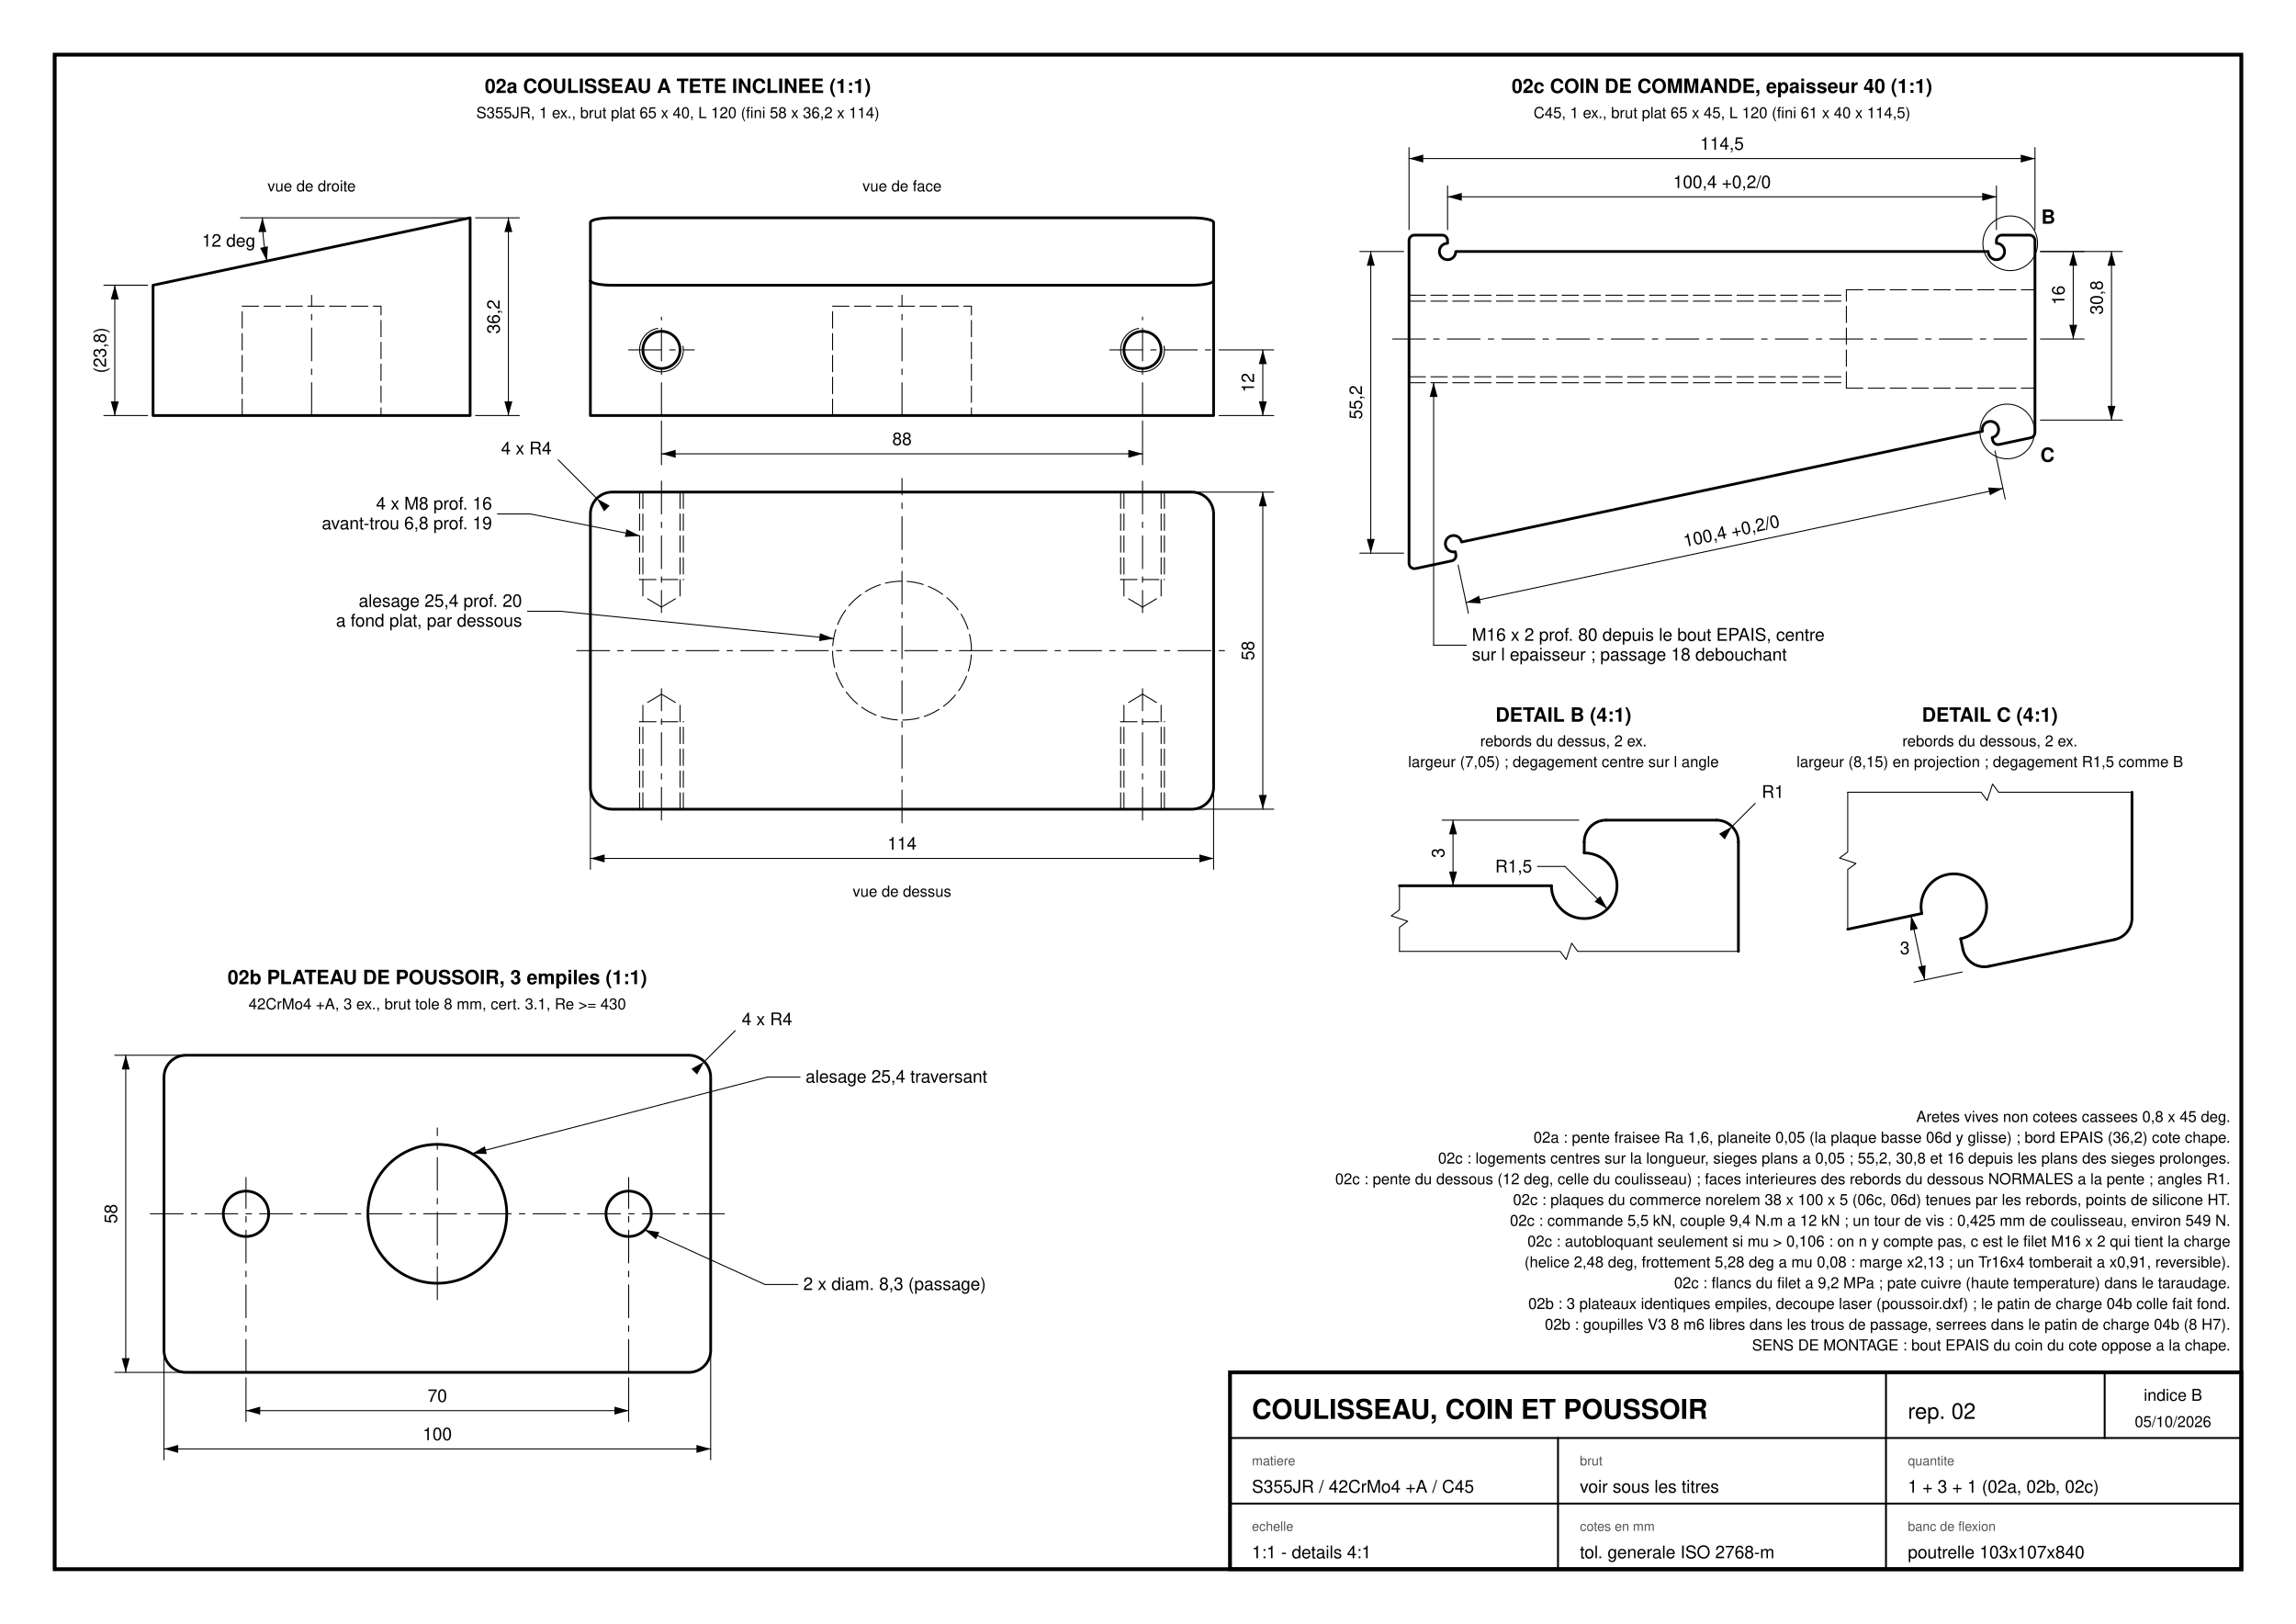
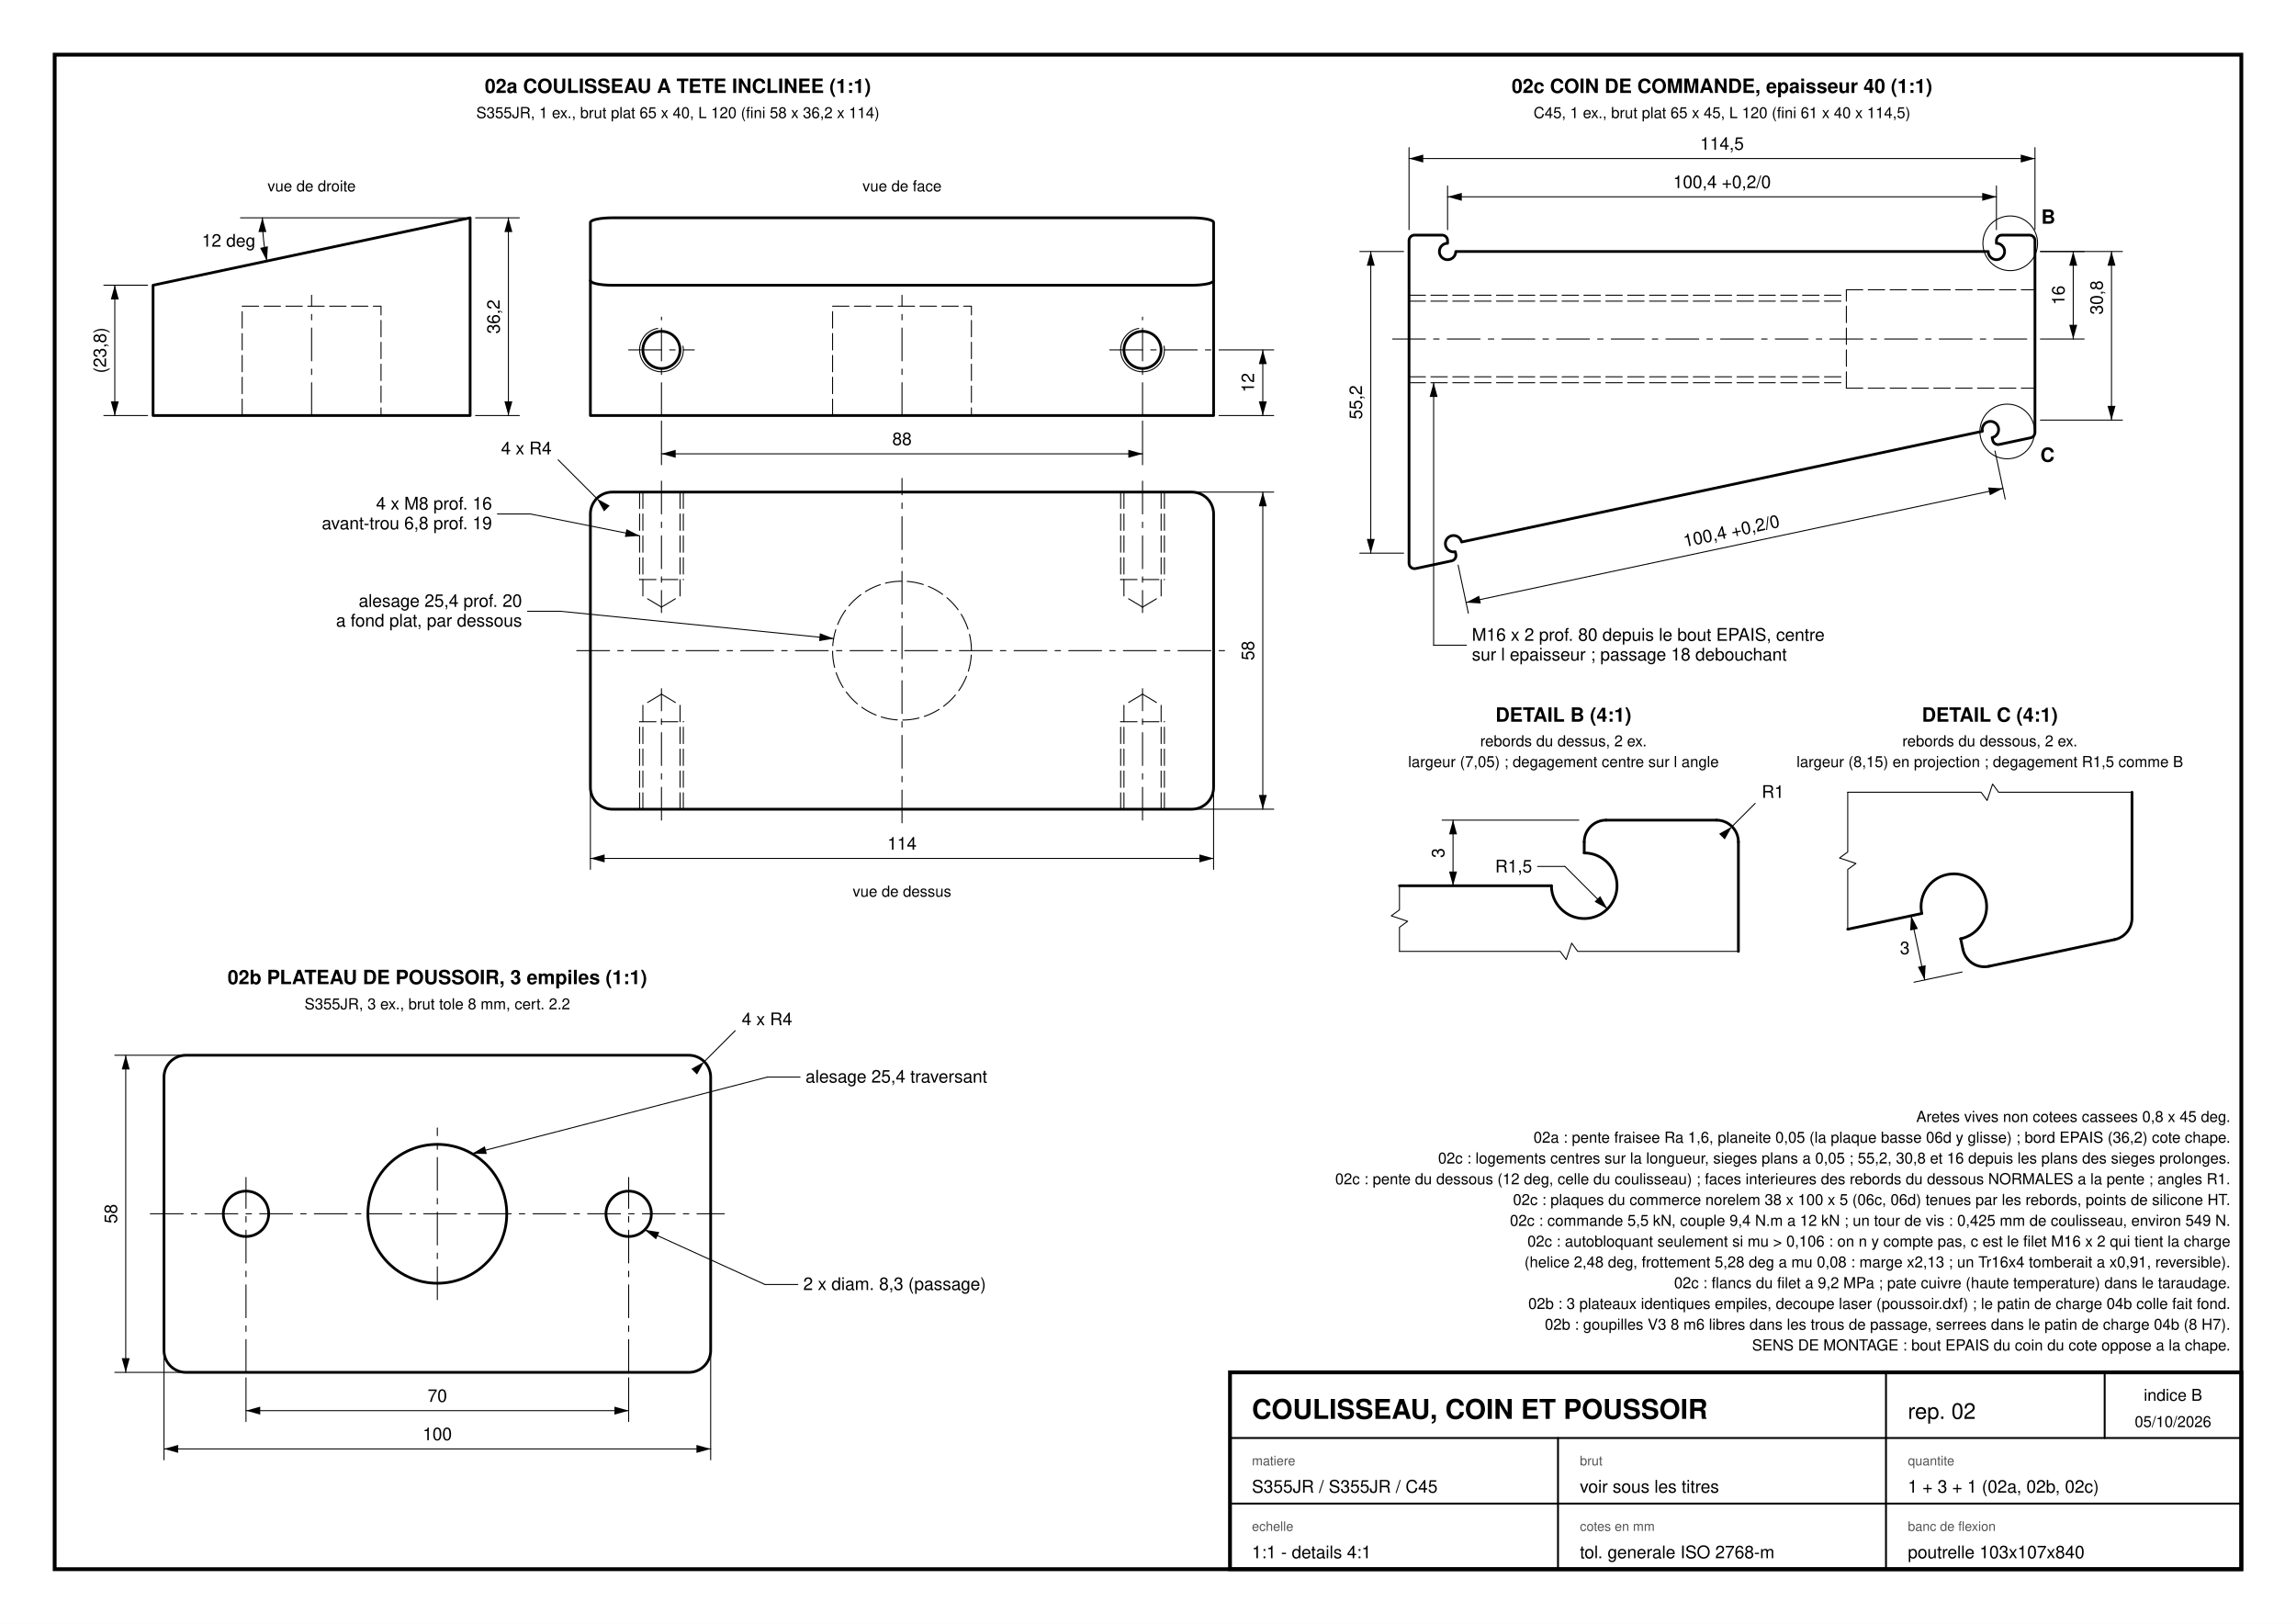
<svg xmlns="http://www.w3.org/2000/svg" width="420mm" height="297mm" viewBox="0 0 420 297">
  <rect width="420" height="297" fill="#fff" />
  <rect x="10.000" y="10.000" width="400.000" height="277.000" fill="none" stroke="#000" stroke-width="0.700" />
  <rect x="225.000" y="251.000" width="185.000" height="36.000" fill="none" stroke="#000" stroke-width="0.700" />
  <line x1="225.000" y1="263.000" x2="410.000" y2="263.000" stroke="#000" stroke-width="0.350" stroke-linecap="round" />
  <line x1="225.000" y1="275.000" x2="410.000" y2="275.000" stroke="#000" stroke-width="0.350" stroke-linecap="round" />
  <line x1="345.000" y1="251.000" x2="345.000" y2="263.000" stroke="#000" stroke-width="0.350" stroke-linecap="round" />
  <line x1="285.000" y1="263.000" x2="285.000" y2="287.000" stroke="#000" stroke-width="0.350" stroke-linecap="round" />
  <line x1="345.000" y1="263.000" x2="345.000" y2="287.000" stroke="#000" stroke-width="0.350" stroke-linecap="round" />
  <text x="229.000" y="259.500" font-family="Helvetica,Arial,sans-serif" font-size="5.00" fill="#000" text-anchor="start" font-weight="bold">COULISSEAU, COIN ET POUSSOIR</text>
  <line x1="385.000" y1="251.000" x2="385.000" y2="263.000" stroke="#000" stroke-width="0.350" stroke-linecap="round" />
  <text x="397.500" y="256.200" font-family="Helvetica,Arial,sans-serif" font-size="3.00" fill="#000" text-anchor="middle" font-weight="normal">indice B</text>
  <text x="397.500" y="261.000" font-family="Helvetica,Arial,sans-serif" font-size="2.80" fill="#000" text-anchor="middle" font-weight="normal">05/10/2026</text>
  <text x="349.000" y="259.500" font-family="Helvetica,Arial,sans-serif" font-size="4.00" fill="#000" text-anchor="start" font-weight="normal">rep. 02</text>
  <text x="229.000" y="268.000" font-family="Helvetica,Arial,sans-serif" font-size="2.40" fill="#555" text-anchor="start" font-weight="normal">matiere</text>
-   <text x="229.000" y="273.000" font-family="Helvetica,Arial,sans-serif" font-size="3.20" fill="#000" text-anchor="start" font-weight="normal">S355JR / 42CrMo4 +A / C45</text>
+   <text x="229.000" y="273.000" font-family="Helvetica,Arial,sans-serif" font-size="3.20" fill="#000" text-anchor="start" font-weight="normal">S355JR / S355JR / C45</text>
  <text x="289.000" y="268.000" font-family="Helvetica,Arial,sans-serif" font-size="2.40" fill="#555" text-anchor="start" font-weight="normal">brut</text>
  <text x="289.000" y="273.000" font-family="Helvetica,Arial,sans-serif" font-size="3.20" fill="#000" text-anchor="start" font-weight="normal">voir sous les titres</text>
  <text x="349.000" y="268.000" font-family="Helvetica,Arial,sans-serif" font-size="2.40" fill="#555" text-anchor="start" font-weight="normal">quantite</text>
  <text x="349.000" y="273.000" font-family="Helvetica,Arial,sans-serif" font-size="3.20" fill="#000" text-anchor="start" font-weight="normal">1 + 3 + 1 (02a, 02b, 02c)</text>
  <text x="229.000" y="280.000" font-family="Helvetica,Arial,sans-serif" font-size="2.40" fill="#555" text-anchor="start" font-weight="normal">echelle</text>
  <text x="229.000" y="285.000" font-family="Helvetica,Arial,sans-serif" font-size="3.20" fill="#000" text-anchor="start" font-weight="normal">1:1  -  details 4:1</text>
  <text x="289.000" y="280.000" font-family="Helvetica,Arial,sans-serif" font-size="2.40" fill="#555" text-anchor="start" font-weight="normal">cotes en mm</text>
  <text x="289.000" y="285.000" font-family="Helvetica,Arial,sans-serif" font-size="3.20" fill="#000" text-anchor="start" font-weight="normal">tol. generale ISO 2768-m</text>
  <text x="349.000" y="280.000" font-family="Helvetica,Arial,sans-serif" font-size="2.40" fill="#555" text-anchor="start" font-weight="normal">banc de flexion</text>
  <text x="349.000" y="285.000" font-family="Helvetica,Arial,sans-serif" font-size="3.20" fill="#000" text-anchor="start" font-weight="normal">poutrelle 103x107x840</text>
  <text x="408.000" y="247.000" font-family="Helvetica,Arial,sans-serif" font-size="2.80" fill="#000" text-anchor="end" font-weight="normal">SENS DE MONTAGE : bout EPAIS du coin du cote oppose a la chape.</text>
  <text x="408.000" y="243.200" font-family="Helvetica,Arial,sans-serif" font-size="2.80" fill="#000" text-anchor="end" font-weight="normal">02b : goupilles V3 8 m6 libres dans les trous de passage, serrees dans le patin de charge 04b (8 H7).</text>
  <text x="408.000" y="239.400" font-family="Helvetica,Arial,sans-serif" font-size="2.80" fill="#000" text-anchor="end" font-weight="normal">02b : 3 plateaux identiques empiles, decoupe laser (poussoir.dxf) ; le patin de charge 04b colle fait fond.</text>
  <text x="408.000" y="235.600" font-family="Helvetica,Arial,sans-serif" font-size="2.80" fill="#000" text-anchor="end" font-weight="normal">02c : flancs du filet a 9,2 MPa ; pate cuivre (haute temperature) dans le taraudage.</text>
  <text x="408.000" y="231.800" font-family="Helvetica,Arial,sans-serif" font-size="2.80" fill="#000" text-anchor="end" font-weight="normal">(helice 2,48 deg, frottement 5,28 deg a mu 0,08 : marge x2,13 ; un Tr16x4 tomberait a x0,91, reversible).</text>
  <text x="408.000" y="228.000" font-family="Helvetica,Arial,sans-serif" font-size="2.80" fill="#000" text-anchor="end" font-weight="normal">02c : autobloquant seulement si mu &gt; 0,106 : on n y compte pas, c est le filet M16 x 2 qui tient la charge</text>
  <text x="408.000" y="224.200" font-family="Helvetica,Arial,sans-serif" font-size="2.80" fill="#000" text-anchor="end" font-weight="normal">02c : commande 5,5 kN, couple 9,4 N.m a 12 kN ; un tour de vis : 0,425 mm de coulisseau, environ 549 N.</text>
  <text x="408.000" y="220.400" font-family="Helvetica,Arial,sans-serif" font-size="2.80" fill="#000" text-anchor="end" font-weight="normal">02c : plaques du commerce norelem 38 x 100 x 5 (06c, 06d) tenues par les rebords, points de silicone HT.</text>
  <text x="408.000" y="216.600" font-family="Helvetica,Arial,sans-serif" font-size="2.80" fill="#000" text-anchor="end" font-weight="normal">02c : pente du dessous (12 deg, celle du coulisseau) ; faces interieures des rebords du dessous NORMALES a la pente ; angles R1.</text>
  <text x="408.000" y="212.800" font-family="Helvetica,Arial,sans-serif" font-size="2.80" fill="#000" text-anchor="end" font-weight="normal">02c : logements centres sur la longueur, sieges plans a 0,05 ; 55,2, 30,8 et 16 depuis les plans des sieges prolonges.</text>
  <text x="408.000" y="209.000" font-family="Helvetica,Arial,sans-serif" font-size="2.80" fill="#000" text-anchor="end" font-weight="normal">02a : pente fraisee Ra 1,6, planeite 0,05 (la plaque basse 06d y glisse) ; bord EPAIS (36,2) cote chape.</text>
  <text x="408.000" y="205.200" font-family="Helvetica,Arial,sans-serif" font-size="2.80" fill="#000" text-anchor="end" font-weight="normal">Aretes vives non cotees cassees 0,8 x 45 deg.</text>
  <text x="124.000" y="17.000" font-family="Helvetica,Arial,sans-serif" font-size="3.60" fill="#000" text-anchor="middle" font-weight="bold">02a  COULISSEAU A TETE INCLINEE  (1:1)</text>
  <text x="124.000" y="21.600" font-family="Helvetica,Arial,sans-serif" font-size="2.80" fill="#000" text-anchor="middle" font-weight="normal">S355JR, 1 ex., brut plat 65 x 40, L 120 (fini 58 x 36,2 x 114)</text>
  <text x="165.000" y="35.000" font-family="Helvetica,Arial,sans-serif" font-size="2.80" fill="#000" text-anchor="middle" font-weight="normal">vue de face</text>
  <path d="M 108.000 76.000 L 222.000 76.000 L 222.000 40.686 L 221.966 40.575 L 221.864 40.466 L 221.696 40.361 L 221.464 40.261 L 221.173 40.169 L 220.828 40.085 L 220.435 40.012 L 220.000 39.950 L 219.531 39.901 L 219.035 39.865 L 218.522 39.843 L 218.000 39.836 L 112.000 39.836 L 111.478 39.843 L 110.965 39.865 L 110.469 39.901 L 110.000 39.950 L 109.565 40.012 L 109.172 40.085 L 108.827 40.169 L 108.536 40.261 L 108.304 40.361 L 108.136 40.466 L 108.034 40.575 L 108.000 40.686 Z" fill="none" stroke="#000" stroke-width="0.500" stroke-linecap="round" stroke-linejoin="round" />
  <path d="M 108.000 51.314 L 108.034 51.425 L 108.136 51.534 L 108.304 51.639 L 108.536 51.739 L 108.827 51.831 L 109.172 51.915 L 109.565 51.988 L 110.000 52.050 L 110.469 52.099 L 110.965 52.135 L 111.478 52.157 L 112.000 52.164 L 218.000 52.164 L 218.522 52.157 L 219.035 52.135 L 219.531 52.099 L 220.000 52.050 L 220.435 51.988 L 220.828 51.915 L 221.173 51.831 L 221.464 51.739 L 221.696 51.639 L 221.864 51.534 L 221.966 51.425 L 222.000 51.314" fill="none" stroke="#000" stroke-width="0.500" stroke-linecap="round" stroke-linejoin="round" />
  <path d="M 152.300 76.000 L 152.300 56.000 L 177.700 56.000 L 177.700 76.000" fill="none" stroke="#000" stroke-width="0.180" stroke-linecap="round" stroke-linejoin="round" stroke-dasharray="3 1" />
  <line x1="165.000" y1="76.000" x2="165.000" y2="54.000" stroke="#000" stroke-width="0.180" stroke-linecap="round" stroke-dasharray="6 1.5 1 1.5" />
  <circle cx="121.000" cy="64.000" r="3.400" fill="none" stroke="#000" stroke-width="0.500" />
  <path d="M 120.305 60.061 A 4.000 4.000 0 1 0 124.939 63.305" fill="none" stroke="#000" stroke-width="0.180" stroke-linecap="round" stroke-linejoin="round" />
  <line x1="121.000" y1="76.000" x2="121.000" y2="58.000" stroke="#000" stroke-width="0.180" stroke-linecap="round" stroke-dasharray="6 1.5 1 1.5" />
  <line x1="115.000" y1="64.000" x2="127.000" y2="64.000" stroke="#000" stroke-width="0.180" stroke-linecap="round" stroke-dasharray="6 1.5 1 1.5" />
  <circle cx="209.000" cy="64.000" r="3.400" fill="none" stroke="#000" stroke-width="0.500" />
  <path d="M 208.305 60.061 A 4.000 4.000 0 1 0 212.939 63.305" fill="none" stroke="#000" stroke-width="0.180" stroke-linecap="round" stroke-linejoin="round" />
  <line x1="209.000" y1="76.000" x2="209.000" y2="58.000" stroke="#000" stroke-width="0.180" stroke-linecap="round" stroke-dasharray="6 1.5 1 1.5" />
  <line x1="203.000" y1="64.000" x2="222.000" y2="64.000" stroke="#000" stroke-width="0.180" stroke-linecap="round" stroke-dasharray="6 1.5 1 1.5" />
  <line x1="223.000" y1="76.000" x2="233.000" y2="76.000" stroke="#000" stroke-width="0.180" stroke-linecap="round" />
  <line x1="223.000" y1="64.000" x2="233.000" y2="64.000" stroke="#000" stroke-width="0.180" stroke-linecap="round" />
  <line x1="231.000" y1="76.000" x2="231.000" y2="64.000" stroke="#000" stroke-width="0.180" stroke-linecap="round" />
  <path d="M 231.000 76.000 L 231.728 73.400 L 230.272 73.400 Z" fill="#000" />
  <path d="M 231.000 64.000 L 230.272 66.600 L 231.728 66.600 Z" fill="#000" />
  <text x="229.400" y="70.000" font-family="Helvetica,Arial,sans-serif" font-size="3.20" fill="#000" text-anchor="middle" font-weight="normal" transform="rotate(-90.00 229.400 70.000)">12</text>
  <line x1="121.000" y1="77.000" x2="121.000" y2="85.000" stroke="#000" stroke-width="0.180" stroke-linecap="round" />
  <line x1="209.000" y1="77.000" x2="209.000" y2="85.000" stroke="#000" stroke-width="0.180" stroke-linecap="round" />
  <line x1="121.000" y1="83.000" x2="209.000" y2="83.000" stroke="#000" stroke-width="0.180" stroke-linecap="round" />
  <path d="M 121.000 83.000 L 123.600 83.728 L 123.600 82.272 Z" fill="#000" />
  <path d="M 209.000 83.000 L 206.400 82.272 L 206.400 83.728 Z" fill="#000" />
  <text x="165.000" y="81.400" font-family="Helvetica,Arial,sans-serif" font-size="3.20" fill="#000" text-anchor="middle" font-weight="normal">88</text>
  <text x="57.000" y="35.000" font-family="Helvetica,Arial,sans-serif" font-size="2.80" fill="#000" text-anchor="middle" font-weight="normal">vue de droite</text>
  <path d="M 28.000 76.000 L 86.000 76.000 L 86.000 39.836 L 28.000 52.164 Z" fill="none" stroke="#000" stroke-width="0.500" stroke-linecap="round" stroke-linejoin="round" />
  <path d="M 44.300 76.000 L 44.300 56.000 L 69.700 56.000 L 69.700 76.000" fill="none" stroke="#000" stroke-width="0.180" stroke-linecap="round" stroke-linejoin="round" stroke-dasharray="3 1" />
  <line x1="57.000" y1="76.000" x2="57.000" y2="54.000" stroke="#000" stroke-width="0.180" stroke-linecap="round" stroke-dasharray="6 1.5 1 1.5" />
  <line x1="87.000" y1="76.000" x2="95.000" y2="76.000" stroke="#000" stroke-width="0.180" stroke-linecap="round" />
  <line x1="87.000" y1="39.836" x2="95.000" y2="39.836" stroke="#000" stroke-width="0.180" stroke-linecap="round" />
  <line x1="93.000" y1="76.000" x2="93.000" y2="39.836" stroke="#000" stroke-width="0.180" stroke-linecap="round" />
  <path d="M 93.000 76.000 L 93.728 73.400 L 92.272 73.400 Z" fill="#000" />
  <path d="M 93.000 39.836 L 92.272 42.436 L 93.728 42.436 Z" fill="#000" />
  <text x="91.400" y="57.918" font-family="Helvetica,Arial,sans-serif" font-size="3.20" fill="#000" text-anchor="middle" font-weight="normal" transform="rotate(-90.00 91.400 57.918)">36,2</text>
  <line x1="27.000" y1="76.000" x2="19.000" y2="76.000" stroke="#000" stroke-width="0.180" stroke-linecap="round" />
  <line x1="27.000" y1="52.164" x2="19.000" y2="52.164" stroke="#000" stroke-width="0.180" stroke-linecap="round" />
  <line x1="21.000" y1="76.000" x2="21.000" y2="52.164" stroke="#000" stroke-width="0.180" stroke-linecap="round" />
  <path d="M 21.000 76.000 L 21.728 73.400 L 20.272 73.400 Z" fill="#000" />
  <path d="M 21.000 52.164 L 20.272 54.764 L 21.728 54.764 Z" fill="#000" />
  <text x="19.400" y="64.082" font-family="Helvetica,Arial,sans-serif" font-size="3.20" fill="#000" text-anchor="middle" font-weight="normal" transform="rotate(-90.00 19.400 64.082)">(23,8)</text>
  <path d="M 85.000 39.836 L 44.000 39.836" fill="none" stroke="#000" stroke-width="0.180" stroke-linecap="round" stroke-linejoin="round" />
  <path d="M 48.000 39.836 A 38.000 38.000 0 0 0 48.830 47.737" fill="none" stroke="#000" stroke-width="0.180" stroke-linecap="round" stroke-linejoin="round" />
  <path d="M 48.000 39.836 L 47.272 42.436 L 48.728 42.436 Z" fill="#000" />
  <path d="M 48.830 47.737 L 49.002 45.042 L 47.578 45.345 Z" fill="#000" />
  <text x="46.716" y="45.117" font-family="Helvetica,Arial,sans-serif" font-size="3.20" fill="#000" text-anchor="end" font-weight="normal">12 deg</text>
  <text x="165.000" y="164.000" font-family="Helvetica,Arial,sans-serif" font-size="2.80" fill="#000" text-anchor="middle" font-weight="normal">vue de dessus</text>
  <path d="M 108.000 94.000 L 108.000 144.000 A 4.000 4.000 0 0 0 112.000 148.000 L 218.000 148.000 A 4.000 4.000 0 0 0 222.000 144.000 L 222.000 94.000 A 4.000 4.000 0 0 0 218.000 90.000 L 112.000 90.000 A 4.000 4.000 0 0 0 108.000 94.000 Z" fill="none" stroke="#000" stroke-width="0.500" stroke-linecap="round" stroke-linejoin="round" />
  <path d="M 177.700 119.000 A 12.700 12.700 0 0 0 152.300 119.000 A 12.700 12.700 0 0 0 177.700 119.000 Z" fill="none" stroke="#000" stroke-width="0.180" stroke-linecap="round" stroke-linejoin="round" stroke-dasharray="3 1" />
  <line x1="105.500" y1="119.000" x2="224.500" y2="119.000" stroke="#000" stroke-width="0.180" stroke-linecap="round" stroke-dasharray="6 1.5 1 1.5" />
  <line x1="165.000" y1="150.500" x2="165.000" y2="87.500" stroke="#000" stroke-width="0.180" stroke-linecap="round" stroke-dasharray="6 1.5 1 1.5" />
  <path d="M 117.000 148.000 L 117.000 132.000" fill="none" stroke="#000" stroke-width="0.180" stroke-linecap="round" stroke-linejoin="round" stroke-dasharray="3 1" />
  <path d="M 117.600 148.000 L 117.600 129.000 L 121.000 126.957" fill="none" stroke="#000" stroke-width="0.180" stroke-linecap="round" stroke-linejoin="round" stroke-dasharray="3 1" />
  <path d="M 125.000 148.000 L 125.000 132.000" fill="none" stroke="#000" stroke-width="0.180" stroke-linecap="round" stroke-linejoin="round" stroke-dasharray="3 1" />
  <path d="M 124.400 148.000 L 124.400 129.000 L 121.000 126.957" fill="none" stroke="#000" stroke-width="0.180" stroke-linecap="round" stroke-linejoin="round" stroke-dasharray="3 1" />
  <path d="M 117.000 132.000 L 125.000 132.000" fill="none" stroke="#000" stroke-width="0.180" stroke-linecap="round" stroke-linejoin="round" stroke-dasharray="3 1" />
  <line x1="121.000" y1="150.000" x2="121.000" y2="125.957" stroke="#000" stroke-width="0.180" stroke-linecap="round" stroke-dasharray="6 1.5 1 1.5" />
  <path d="M 117.000 90.000 L 117.000 106.000" fill="none" stroke="#000" stroke-width="0.180" stroke-linecap="round" stroke-linejoin="round" stroke-dasharray="3 1" />
  <path d="M 117.600 90.000 L 117.600 109.000 L 121.000 111.043" fill="none" stroke="#000" stroke-width="0.180" stroke-linecap="round" stroke-linejoin="round" stroke-dasharray="3 1" />
  <path d="M 125.000 90.000 L 125.000 106.000" fill="none" stroke="#000" stroke-width="0.180" stroke-linecap="round" stroke-linejoin="round" stroke-dasharray="3 1" />
  <path d="M 124.400 90.000 L 124.400 109.000 L 121.000 111.043" fill="none" stroke="#000" stroke-width="0.180" stroke-linecap="round" stroke-linejoin="round" stroke-dasharray="3 1" />
  <path d="M 117.000 106.000 L 125.000 106.000" fill="none" stroke="#000" stroke-width="0.180" stroke-linecap="round" stroke-linejoin="round" stroke-dasharray="3 1" />
  <line x1="121.000" y1="88.000" x2="121.000" y2="112.043" stroke="#000" stroke-width="0.180" stroke-linecap="round" stroke-dasharray="6 1.5 1 1.5" />
  <path d="M 205.000 148.000 L 205.000 132.000" fill="none" stroke="#000" stroke-width="0.180" stroke-linecap="round" stroke-linejoin="round" stroke-dasharray="3 1" />
  <path d="M 205.600 148.000 L 205.600 129.000 L 209.000 126.957" fill="none" stroke="#000" stroke-width="0.180" stroke-linecap="round" stroke-linejoin="round" stroke-dasharray="3 1" />
  <path d="M 213.000 148.000 L 213.000 132.000" fill="none" stroke="#000" stroke-width="0.180" stroke-linecap="round" stroke-linejoin="round" stroke-dasharray="3 1" />
  <path d="M 212.400 148.000 L 212.400 129.000 L 209.000 126.957" fill="none" stroke="#000" stroke-width="0.180" stroke-linecap="round" stroke-linejoin="round" stroke-dasharray="3 1" />
  <path d="M 205.000 132.000 L 213.000 132.000" fill="none" stroke="#000" stroke-width="0.180" stroke-linecap="round" stroke-linejoin="round" stroke-dasharray="3 1" />
  <line x1="209.000" y1="150.000" x2="209.000" y2="125.957" stroke="#000" stroke-width="0.180" stroke-linecap="round" stroke-dasharray="6 1.5 1 1.5" />
  <path d="M 205.000 90.000 L 205.000 106.000" fill="none" stroke="#000" stroke-width="0.180" stroke-linecap="round" stroke-linejoin="round" stroke-dasharray="3 1" />
  <path d="M 205.600 90.000 L 205.600 109.000 L 209.000 111.043" fill="none" stroke="#000" stroke-width="0.180" stroke-linecap="round" stroke-linejoin="round" stroke-dasharray="3 1" />
  <path d="M 213.000 90.000 L 213.000 106.000" fill="none" stroke="#000" stroke-width="0.180" stroke-linecap="round" stroke-linejoin="round" stroke-dasharray="3 1" />
  <path d="M 212.400 90.000 L 212.400 109.000 L 209.000 111.043" fill="none" stroke="#000" stroke-width="0.180" stroke-linecap="round" stroke-linejoin="round" stroke-dasharray="3 1" />
  <path d="M 205.000 106.000 L 213.000 106.000" fill="none" stroke="#000" stroke-width="0.180" stroke-linecap="round" stroke-linejoin="round" stroke-dasharray="3 1" />
  <line x1="209.000" y1="88.000" x2="209.000" y2="112.043" stroke="#000" stroke-width="0.180" stroke-linecap="round" stroke-dasharray="6 1.5 1 1.5" />
  <line x1="108.000" y1="145.000" x2="108.000" y2="159.000" stroke="#000" stroke-width="0.180" stroke-linecap="round" />
  <line x1="222.000" y1="145.000" x2="222.000" y2="159.000" stroke="#000" stroke-width="0.180" stroke-linecap="round" />
  <line x1="108.000" y1="157.000" x2="222.000" y2="157.000" stroke="#000" stroke-width="0.180" stroke-linecap="round" />
  <path d="M 108.000 157.000 L 110.600 157.728 L 110.600 156.272 Z" fill="#000" />
  <path d="M 222.000 157.000 L 219.400 156.272 L 219.400 157.728 Z" fill="#000" />
  <text x="165.000" y="155.400" font-family="Helvetica,Arial,sans-serif" font-size="3.20" fill="#000" text-anchor="middle" font-weight="normal">114</text>
  <line x1="219.000" y1="148.000" x2="233.000" y2="148.000" stroke="#000" stroke-width="0.180" stroke-linecap="round" />
  <line x1="219.000" y1="90.000" x2="233.000" y2="90.000" stroke="#000" stroke-width="0.180" stroke-linecap="round" />
  <line x1="231.000" y1="148.000" x2="231.000" y2="90.000" stroke="#000" stroke-width="0.180" stroke-linecap="round" />
  <path d="M 231.000 148.000 L 231.728 145.400 L 230.272 145.400 Z" fill="#000" />
  <path d="M 231.000 90.000 L 230.272 92.600 L 231.728 92.600 Z" fill="#000" />
  <text x="229.400" y="119.000" font-family="Helvetica,Arial,sans-serif" font-size="3.20" fill="#000" text-anchor="middle" font-weight="normal" transform="rotate(-90.00 229.400 119.000)">58</text>
  <line x1="109.172" y1="91.172" x2="102.101" y2="84.101" stroke="#000" stroke-width="0.180" stroke-linecap="round" />
  <path d="M 109.172 91.172 L 110.495 93.525 L 111.525 92.495 Z" fill="#000" />
  <text x="100.901" y="83.101" font-family="Helvetica,Arial,sans-serif" font-size="3.20" fill="#000" text-anchor="end" font-weight="normal">4 x R4</text>
  <line x1="117.000" y1="98.000" x2="97.000" y2="94.000" stroke="#000" stroke-width="0.180" stroke-linecap="round" />
  <path d="M 117.000 98.000 L 114.593 96.776 L 114.308 98.204 Z" fill="#000" />
  <line x1="97.000" y1="94.000" x2="91.000" y2="94.000" stroke="#000" stroke-width="0.180" stroke-linecap="round" />
  <text x="90.000" y="93.200" font-family="Helvetica,Arial,sans-serif" font-size="3.20" fill="#000" text-anchor="end" font-weight="normal">4 x M8 prof. 16</text>
  <text x="90.000" y="96.800" font-family="Helvetica,Arial,sans-serif" font-size="3.20" fill="#000" text-anchor="end" font-weight="normal">avant-trou 6,8 prof. 19</text>
  <line x1="152.493" y1="116.795" x2="102.493" y2="111.795" stroke="#000" stroke-width="0.180" stroke-linecap="round" />
  <path d="M 152.493 116.795 L 149.978 115.812 L 149.833 117.260 Z" fill="#000" />
  <line x1="102.493" y1="111.795" x2="96.493" y2="111.795" stroke="#000" stroke-width="0.180" stroke-linecap="round" />
  <text x="95.493" y="110.995" font-family="Helvetica,Arial,sans-serif" font-size="3.20" fill="#000" text-anchor="end" font-weight="normal">alesage 25,4 prof. 20</text>
  <text x="95.493" y="114.595" font-family="Helvetica,Arial,sans-serif" font-size="3.20" fill="#000" text-anchor="end" font-weight="normal">a fond plat, par dessous</text>
  <text x="315.000" y="17.000" font-family="Helvetica,Arial,sans-serif" font-size="3.60" fill="#000" text-anchor="middle" font-weight="bold">02c  COIN DE COMMANDE, epaisseur 40  (1:1)</text>
  <text x="315.000" y="21.600" font-family="Helvetica,Arial,sans-serif" font-size="2.80" fill="#000" text-anchor="middle" font-weight="normal">C45, 1 ex., brut plat 65 x 45, L 120 (fini 61 x 40 x 114,5)</text>
  <path d="M 257.750 103.006 L 257.750 44.000 A 1.000 1.000 0 0 1 258.750 43.000 L 263.800 43.000 A 1.000 1.000 0 0 1 264.800 44.000 L 264.800 44.500 A 1.500 1.500 0 1 0 266.300 46.000 L 363.700 46.000 A 1.500 1.500 0 1 0 365.200 44.500 L 365.200 44.000 A 1.000 1.000 0 0 1 366.200 43.000 L 371.250 43.000 A 1.000 1.000 0 0 1 372.250 44.000 L 372.250 79.093 A 1.000 1.000 0 0 1 371.458 80.071 L 365.705 81.294 A 1.000 1.000 0 0 1 364.519 80.524 L 364.415 80.035 A 1.500 1.500 0 1 0 362.636 78.879 L 267.364 99.130 A 1.500 1.500 0 1 0 266.209 100.909 L 266.313 101.398 A 1.000 1.000 0 0 1 265.543 102.584 L 258.958 103.984 A 1.000 1.000 0 0 1 257.750 103.006 Z" fill="none" stroke="#000" stroke-width="0.500" stroke-linecap="round" stroke-linejoin="round" />
  <path d="M 257.750 70.000 L 337.750 70.000" fill="none" stroke="#000" stroke-width="0.180" stroke-linecap="round" stroke-linejoin="round" stroke-dasharray="3 1" />
  <path d="M 257.750 68.917 L 337.750 68.917" fill="none" stroke="#000" stroke-width="0.180" stroke-linecap="round" stroke-linejoin="round" stroke-dasharray="3 1" />
  <path d="M 337.750 71.000 L 372.250 71.000" fill="none" stroke="#000" stroke-width="0.180" stroke-linecap="round" stroke-linejoin="round" stroke-dasharray="3 1" />
  <path d="M 257.750 54.000 L 337.750 54.000" fill="none" stroke="#000" stroke-width="0.180" stroke-linecap="round" stroke-linejoin="round" stroke-dasharray="3 1" />
  <path d="M 257.750 55.083 L 337.750 55.083" fill="none" stroke="#000" stroke-width="0.180" stroke-linecap="round" stroke-linejoin="round" stroke-dasharray="3 1" />
  <path d="M 337.750 53.000 L 372.250 53.000" fill="none" stroke="#000" stroke-width="0.180" stroke-linecap="round" stroke-linejoin="round" stroke-dasharray="3 1" />
  <path d="M 337.750 71.000 L 337.750 53.000" fill="none" stroke="#000" stroke-width="0.180" stroke-linecap="round" stroke-linejoin="round" stroke-dasharray="3 1" />
  <line x1="254.750" y1="62.000" x2="372.250" y2="62.000" stroke="#000" stroke-width="0.180" stroke-linecap="round" stroke-dasharray="6 1.5 1 1.5" />
  <line x1="264.800" y1="42.000" x2="264.800" y2="34.000" stroke="#000" stroke-width="0.180" stroke-linecap="round" />
  <line x1="365.200" y1="42.000" x2="365.200" y2="34.000" stroke="#000" stroke-width="0.180" stroke-linecap="round" />
  <line x1="264.800" y1="36.000" x2="365.200" y2="36.000" stroke="#000" stroke-width="0.180" stroke-linecap="round" />
  <path d="M 264.800 36.000 L 267.400 36.728 L 267.400 35.272 Z" fill="#000" />
  <path d="M 365.200 36.000 L 362.600 35.272 L 362.600 36.728 Z" fill="#000" />
  <text x="315.000" y="34.400" font-family="Helvetica,Arial,sans-serif" font-size="3.20" fill="#000" text-anchor="middle" font-weight="normal">100,4 +0,2/0</text>
  <line x1="257.750" y1="42.000" x2="257.750" y2="27.000" stroke="#000" stroke-width="0.180" stroke-linecap="round" />
  <line x1="372.250" y1="42.000" x2="372.250" y2="27.000" stroke="#000" stroke-width="0.180" stroke-linecap="round" />
  <line x1="257.750" y1="29.000" x2="372.250" y2="29.000" stroke="#000" stroke-width="0.180" stroke-linecap="round" />
  <path d="M 257.750 29.000 L 260.350 29.728 L 260.350 28.272 Z" fill="#000" />
  <path d="M 372.250 29.000 L 369.650 28.272 L 369.650 29.728 Z" fill="#000" />
  <text x="315.000" y="27.400" font-family="Helvetica,Arial,sans-serif" font-size="3.20" fill="#000" text-anchor="middle" font-weight="normal">114,5</text>
  <line x1="256.750" y1="101.174" x2="248.750" y2="101.174" stroke="#000" stroke-width="0.180" stroke-linecap="round" />
  <line x1="256.750" y1="46.000" x2="248.750" y2="46.000" stroke="#000" stroke-width="0.180" stroke-linecap="round" />
  <line x1="250.750" y1="101.174" x2="250.750" y2="46.000" stroke="#000" stroke-width="0.180" stroke-linecap="round" />
  <path d="M 250.750 101.174 L 251.478 98.574 L 250.022 98.574 Z" fill="#000" />
  <path d="M 250.750 46.000 L 250.022 48.600 L 251.478 48.600 Z" fill="#000" />
  <text x="249.150" y="73.587" font-family="Helvetica,Arial,sans-serif" font-size="3.20" fill="#000" text-anchor="middle" font-weight="normal" transform="rotate(-90.00 249.150 73.587)">55,2</text>
  <line x1="373.250" y1="62.000" x2="381.250" y2="62.000" stroke="#000" stroke-width="0.180" stroke-linecap="round" />
  <line x1="373.250" y1="46.000" x2="381.250" y2="46.000" stroke="#000" stroke-width="0.180" stroke-linecap="round" />
  <line x1="379.250" y1="62.000" x2="379.250" y2="46.000" stroke="#000" stroke-width="0.180" stroke-linecap="round" />
  <path d="M 379.250 62.000 L 379.978 59.400 L 378.522 59.400 Z" fill="#000" />
  <path d="M 379.250 46.000 L 378.522 48.600 L 379.978 48.600 Z" fill="#000" />
  <text x="377.650" y="54.000" font-family="Helvetica,Arial,sans-serif" font-size="3.20" fill="#000" text-anchor="middle" font-weight="normal" transform="rotate(-90.00 377.650 54.000)">16</text>
  <line x1="373.250" y1="76.836" x2="388.250" y2="76.836" stroke="#000" stroke-width="0.180" stroke-linecap="round" />
  <line x1="373.250" y1="46.000" x2="388.250" y2="46.000" stroke="#000" stroke-width="0.180" stroke-linecap="round" />
  <line x1="386.250" y1="76.836" x2="386.250" y2="46.000" stroke="#000" stroke-width="0.180" stroke-linecap="round" />
  <path d="M 386.250 76.836 L 386.978 74.236 L 385.522 74.236 Z" fill="#000" />
  <path d="M 386.250 46.000 L 385.522 48.600 L 386.978 48.600 Z" fill="#000" />
  <text x="384.650" y="54.418" font-family="Helvetica,Arial,sans-serif" font-size="3.20" fill="#000" text-anchor="middle" font-weight="normal" transform="rotate(-90.00 384.650 54.418)">30,8</text>
  <line x1="266.729" y1="103.354" x2="268.600" y2="112.158" stroke="#000" stroke-width="0.180" stroke-linecap="round" />
  <line x1="364.935" y1="82.480" x2="366.806" y2="91.283" stroke="#000" stroke-width="0.180" stroke-linecap="round" />
  <line x1="268.184" y1="110.202" x2="366.390" y2="89.327" stroke="#000" stroke-width="0.180" stroke-linecap="round" />
  <path d="M 268.184 110.202 L 270.879 110.373 L 270.576 108.949 Z" fill="#000" />
  <path d="M 366.390 89.327 L 363.695 89.156 L 363.998 90.580 Z" fill="#000" />
  <text x="316.954" y="98.199" font-family="Helvetica,Arial,sans-serif" font-size="3.20" fill="#000" text-anchor="middle" font-weight="normal" transform="rotate(-12.00 316.954 98.199)">100,4 +0,2/0</text>
  <line x1="262.250" y1="70.000" x2="262.250" y2="118.000" stroke="#000" stroke-width="0.180" stroke-linecap="round" />
  <path d="M 262.250 70.000 L 261.522 72.600 L 262.978 72.600 Z" fill="#000" />
  <line x1="262.250" y1="118.000" x2="268.250" y2="118.000" stroke="#000" stroke-width="0.180" stroke-linecap="round" />
  <text x="269.250" y="117.200" font-family="Helvetica,Arial,sans-serif" font-size="3.20" fill="#000" text-anchor="start" font-weight="normal">M16 x 2 prof. 80 depuis le bout EPAIS, centre</text>
  <text x="269.250" y="120.800" font-family="Helvetica,Arial,sans-serif" font-size="3.20" fill="#000" text-anchor="start" font-weight="normal">sur l epaisseur ; passage 18 debouchant</text>
  <circle cx="367.725" cy="44.500" r="5.000" fill="none" stroke="#000" stroke-width="0.180" />
  <text x="374.688" y="40.925" font-family="Helvetica,Arial,sans-serif" font-size="3.60" fill="#000" text-anchor="middle" font-weight="bold">B</text>
  <circle cx="367.177" cy="78.914" r="5.000" fill="none" stroke="#000" stroke-width="0.180" />
  <text x="374.538" y="84.464" font-family="Helvetica,Arial,sans-serif" font-size="3.60" fill="#000" text-anchor="middle" font-weight="bold">C</text>
  <text x="286.000" y="132.000" font-family="Helvetica,Arial,sans-serif" font-size="3.60" fill="#000" text-anchor="middle" font-weight="bold">DETAIL B  (4:1)</text>
  <text x="286.000" y="136.500" font-family="Helvetica,Arial,sans-serif" font-size="2.80" fill="#000" text-anchor="middle" font-weight="normal">rebords du dessus, 2 ex.</text>
  <text x="286.000" y="140.300" font-family="Helvetica,Arial,sans-serif" font-size="2.80" fill="#000" text-anchor="middle" font-weight="normal">largeur (7,05) ; degagement centre sur l angle</text>
  <path d="M 256.000 162.000 L 283.800 162.000" fill="none" stroke="#000" stroke-width="0.500" stroke-linecap="round" stroke-linejoin="round" />
  <path d="M 283.800 162.000 A 6.000 6.000 0 1 0 289.800 156.000" fill="none" stroke="#000" stroke-width="0.500" stroke-linecap="round" stroke-linejoin="round" />
  <path d="M 289.800 156.000 L 289.800 154.000" fill="none" stroke="#000" stroke-width="0.500" stroke-linecap="round" stroke-linejoin="round" />
  <path d="M 289.800 154.000 A 4.000 4.000 0 0 1 293.800 150.000" fill="none" stroke="#000" stroke-width="0.500" stroke-linecap="round" stroke-linejoin="round" />
  <path d="M 293.800 150.000 L 314.000 150.000" fill="none" stroke="#000" stroke-width="0.500" stroke-linecap="round" stroke-linejoin="round" />
  <path d="M 314.000 150.000 A 4.000 4.000 0 0 1 318.000 154.000" fill="none" stroke="#000" stroke-width="0.500" stroke-linecap="round" stroke-linejoin="round" />
  <path d="M 318.000 154.000 L 318.000 174.000" fill="none" stroke="#000" stroke-width="0.500" stroke-linecap="round" stroke-linejoin="round" />
  <path d="M 256.000 162.000 L 256.000 166.400 L 254.500 167.500 L 257.500 168.500 L 256.000 169.600 L 256.000 174.000" fill="none" stroke="#000" stroke-width="0.180" stroke-linecap="round" stroke-linejoin="round" />
  <path d="M 256.000 174.000 L 285.400 174.000 L 286.500 175.500 L 287.500 172.500 L 288.600 174.000 L 318.000 174.000" fill="none" stroke="#000" stroke-width="0.180" stroke-linecap="round" stroke-linejoin="round" />
  <line x1="288.800" y1="150.000" x2="263.800" y2="150.000" stroke="#000" stroke-width="0.180" stroke-linecap="round" />
  <line x1="265.800" y1="162.000" x2="265.800" y2="150.000" stroke="#000" stroke-width="0.180" stroke-linecap="round" />
  <path d="M 265.800 162.000 L 266.528 159.400 L 265.072 159.400 Z" fill="#000" />
  <path d="M 265.800 150.000 L 265.072 152.600 L 266.528 152.600 Z" fill="#000" />
  <text x="264.200" y="156.000" font-family="Helvetica,Arial,sans-serif" font-size="3.20" fill="#000" text-anchor="middle" font-weight="normal" transform="rotate(-90.00 264.200 156.000)">3</text>
  <line x1="294.043" y1="166.243" x2="286.264" y2="158.464" stroke="#000" stroke-width="0.180" stroke-linecap="round" />
  <path d="M 294.043 166.243 L 292.719 163.889 L 291.689 164.919 Z" fill="#000" />
  <line x1="286.264" y1="158.464" x2="281.264" y2="158.464" stroke="#000" stroke-width="0.180" stroke-linecap="round" />
  <text x="280.264" y="159.564" font-family="Helvetica,Arial,sans-serif" font-size="3.20" fill="#000" text-anchor="end" font-weight="normal">R1,5</text>
  <line x1="316.828" y1="151.172" x2="321.071" y2="146.929" stroke="#000" stroke-width="0.180" stroke-linecap="round" />
  <path d="M 316.828 151.172 L 314.475 152.495 L 315.505 153.525 Z" fill="#000" />
  <text x="322.271" y="145.929" font-family="Helvetica,Arial,sans-serif" font-size="3.20" fill="#000" text-anchor="start" font-weight="normal">R1</text>
  <text x="364.000" y="132.000" font-family="Helvetica,Arial,sans-serif" font-size="3.60" fill="#000" text-anchor="middle" font-weight="bold">DETAIL C  (4:1)</text>
  <text x="364.000" y="136.500" font-family="Helvetica,Arial,sans-serif" font-size="2.80" fill="#000" text-anchor="middle" font-weight="normal">rebords du dessous, 2 ex.</text>
  <text x="364.000" y="140.300" font-family="Helvetica,Arial,sans-serif" font-size="2.80" fill="#000" text-anchor="middle" font-weight="normal">largeur (8,15) en projection ; degagement R1,5 comme B</text>
  <path d="M 390.000 144.899 L 390.000 167.928" fill="none" stroke="#000" stroke-width="0.500" stroke-linecap="round" stroke-linejoin="round" />
  <path d="M 390.000 167.928 A 4.000 4.000 0 0 1 386.832 171.840" fill="none" stroke="#000" stroke-width="0.500" stroke-linecap="round" stroke-linejoin="round" />
  <path d="M 386.832 171.840 L 363.820 176.732" fill="none" stroke="#000" stroke-width="0.500" stroke-linecap="round" stroke-linejoin="round" />
  <path d="M 363.820 176.732 A 4.000 4.000 0 0 1 359.075 173.651" fill="none" stroke="#000" stroke-width="0.500" stroke-linecap="round" stroke-linejoin="round" />
  <path d="M 359.075 173.651 L 358.660 171.694" fill="none" stroke="#000" stroke-width="0.500" stroke-linecap="round" stroke-linejoin="round" />
  <path d="M 358.660 171.694 A 6.000 6.000 0 1 0 351.543 167.073" fill="none" stroke="#000" stroke-width="0.500" stroke-linecap="round" stroke-linejoin="round" />
  <path d="M 351.543 167.073 L 338.000 169.952" fill="none" stroke="#000" stroke-width="0.500" stroke-linecap="round" stroke-linejoin="round" />
  <path d="M 338.000 169.952 L 338.000 159.025 L 339.500 157.925 L 336.500 156.925 L 338.000 155.825 L 338.000 144.899" fill="none" stroke="#000" stroke-width="0.180" stroke-linecap="round" stroke-linejoin="round" />
  <path d="M 338.000 144.899 L 362.400 144.899 L 363.500 146.399 L 364.500 143.399 L 365.600 144.899 L 390.000 144.899" fill="none" stroke="#000" stroke-width="0.180" stroke-linecap="round" stroke-linejoin="round" />
  <line x1="358.929" y1="177.771" x2="350.126" y2="179.642" stroke="#000" stroke-width="0.180" stroke-linecap="round" />
  <line x1="352.082" y1="179.226" x2="349.587" y2="167.489" stroke="#000" stroke-width="0.180" stroke-linecap="round" />
  <path d="M 352.082 179.226 L 352.253 176.532 L 350.829 176.835 Z" fill="#000" />
  <path d="M 349.587 167.489 L 349.415 170.183 L 350.840 169.881 Z" fill="#000" />
  <text x="349.334" y="174.508" font-family="Helvetica,Arial,sans-serif" font-size="3.20" fill="#000" text-anchor="end" font-weight="normal">3</text>
  <text x="80.000" y="180.000" font-family="Helvetica,Arial,sans-serif" font-size="3.60" fill="#000" text-anchor="middle" font-weight="bold">02b  PLATEAU DE POUSSOIR, 3 empiles  (1:1)</text>
-   <text x="80.000" y="184.600" font-family="Helvetica,Arial,sans-serif" font-size="2.80" fill="#000" text-anchor="middle" font-weight="normal">42CrMo4 +A, 3 ex., brut tole 8 mm, cert. 3.1, Re &gt;= 430</text>
+   <text x="80.000" y="184.600" font-family="Helvetica,Arial,sans-serif" font-size="2.80" fill="#000" text-anchor="middle" font-weight="normal">S355JR, 3 ex., brut tole 8 mm, cert. 2.2</text>
  <path d="M 30.000 197.000 L 30.000 247.000 A 4.000 4.000 0 0 0 34.000 251.000 L 126.000 251.000 A 4.000 4.000 0 0 0 130.000 247.000 L 130.000 197.000 A 4.000 4.000 0 0 0 126.000 193.000 L 34.000 193.000 A 4.000 4.000 0 0 0 30.000 197.000 Z" fill="none" stroke="#000" stroke-width="0.500" stroke-linecap="round" stroke-linejoin="round" />
  <path d="M 92.700 222.000 A 12.700 12.700 0 0 0 67.300 222.000 A 12.700 12.700 0 0 0 92.700 222.000 Z" fill="none" stroke="#000" stroke-width="0.500" stroke-linecap="round" stroke-linejoin="round" />
  <path d="M 49.150 222.000 A 4.150 4.150 0 0 0 40.850 222.000 A 4.150 4.150 0 0 0 49.150 222.000 Z" fill="none" stroke="#000" stroke-width="0.500" stroke-linecap="round" stroke-linejoin="round" />
  <path d="M 119.150 222.000 A 4.150 4.150 0 0 0 110.850 222.000 A 4.150 4.150 0 0 0 119.150 222.000 Z" fill="none" stroke="#000" stroke-width="0.500" stroke-linecap="round" stroke-linejoin="round" />
  <line x1="27.500" y1="222.000" x2="132.500" y2="222.000" stroke="#000" stroke-width="0.180" stroke-linecap="round" stroke-dasharray="6 1.5 1 1.5" />
  <line x1="80.000" y1="237.700" x2="80.000" y2="206.300" stroke="#000" stroke-width="0.180" stroke-linecap="round" stroke-dasharray="6 1.5 1 1.5" />
  <line x1="45.000" y1="251.000" x2="45.000" y2="215.350" stroke="#000" stroke-width="0.180" stroke-linecap="round" stroke-dasharray="6 1.5 1 1.5" />
  <line x1="115.000" y1="251.000" x2="115.000" y2="215.350" stroke="#000" stroke-width="0.180" stroke-linecap="round" stroke-dasharray="6 1.5 1 1.5" />
  <line x1="45.000" y1="252.000" x2="45.000" y2="260.000" stroke="#000" stroke-width="0.180" stroke-linecap="round" />
  <line x1="115.000" y1="252.000" x2="115.000" y2="260.000" stroke="#000" stroke-width="0.180" stroke-linecap="round" />
  <line x1="45.000" y1="258.000" x2="115.000" y2="258.000" stroke="#000" stroke-width="0.180" stroke-linecap="round" />
  <path d="M 45.000 258.000 L 47.600 258.728 L 47.600 257.272 Z" fill="#000" />
  <path d="M 115.000 258.000 L 112.400 257.272 L 112.400 258.728 Z" fill="#000" />
  <text x="80.000" y="256.400" font-family="Helvetica,Arial,sans-serif" font-size="3.20" fill="#000" text-anchor="middle" font-weight="normal">70</text>
  <line x1="30.000" y1="248.000" x2="30.000" y2="267.000" stroke="#000" stroke-width="0.180" stroke-linecap="round" />
  <line x1="130.000" y1="248.000" x2="130.000" y2="267.000" stroke="#000" stroke-width="0.180" stroke-linecap="round" />
  <line x1="30.000" y1="265.000" x2="130.000" y2="265.000" stroke="#000" stroke-width="0.180" stroke-linecap="round" />
  <path d="M 30.000 265.000 L 32.600 265.728 L 32.600 264.272 Z" fill="#000" />
  <path d="M 130.000 265.000 L 127.400 264.272 L 127.400 265.728 Z" fill="#000" />
  <text x="80.000" y="263.400" font-family="Helvetica,Arial,sans-serif" font-size="3.20" fill="#000" text-anchor="middle" font-weight="normal">100</text>
  <line x1="33.000" y1="251.000" x2="21.000" y2="251.000" stroke="#000" stroke-width="0.180" stroke-linecap="round" />
  <line x1="33.000" y1="193.000" x2="21.000" y2="193.000" stroke="#000" stroke-width="0.180" stroke-linecap="round" />
  <line x1="23.000" y1="251.000" x2="23.000" y2="193.000" stroke="#000" stroke-width="0.180" stroke-linecap="round" />
  <path d="M 23.000 251.000 L 23.728 248.400 L 22.272 248.400 Z" fill="#000" />
  <path d="M 23.000 193.000 L 22.272 195.600 L 23.728 195.600 Z" fill="#000" />
  <text x="21.400" y="222.000" font-family="Helvetica,Arial,sans-serif" font-size="3.20" fill="#000" text-anchor="middle" font-weight="normal" transform="rotate(-90.00 21.400 222.000)">58</text>
  <line x1="86.350" y1="211.001" x2="140.350" y2="197.001" stroke="#000" stroke-width="0.180" stroke-linecap="round" />
  <path d="M 86.350 211.001 L 89.049 211.054 L 88.684 209.644 Z" fill="#000" />
  <line x1="140.350" y1="197.001" x2="146.350" y2="197.001" stroke="#000" stroke-width="0.180" stroke-linecap="round" />
  <text x="147.350" y="198.001" font-family="Helvetica,Arial,sans-serif" font-size="3.20" fill="#000" text-anchor="start" font-weight="normal">alesage 25,4 traversant</text>
  <line x1="117.934" y1="224.934" x2="139.934" y2="234.934" stroke="#000" stroke-width="0.180" stroke-linecap="round" />
  <path d="M 117.934 224.934 L 120.000 226.673 L 120.603 225.348 Z" fill="#000" />
  <line x1="139.934" y1="234.934" x2="145.934" y2="234.934" stroke="#000" stroke-width="0.180" stroke-linecap="round" />
  <text x="146.934" y="235.934" font-family="Helvetica,Arial,sans-serif" font-size="3.20" fill="#000" text-anchor="start" font-weight="normal">2 x diam. 8,3 (passage)</text>
  <line x1="128.828" y1="194.172" x2="134.485" y2="188.515" stroke="#000" stroke-width="0.180" stroke-linecap="round" />
  <path d="M 128.828 194.172 L 126.475 195.495 L 127.505 196.525 Z" fill="#000" />
  <text x="135.685" y="187.515" font-family="Helvetica,Arial,sans-serif" font-size="3.20" fill="#000" text-anchor="start" font-weight="normal">4 x R4</text>
</svg>
